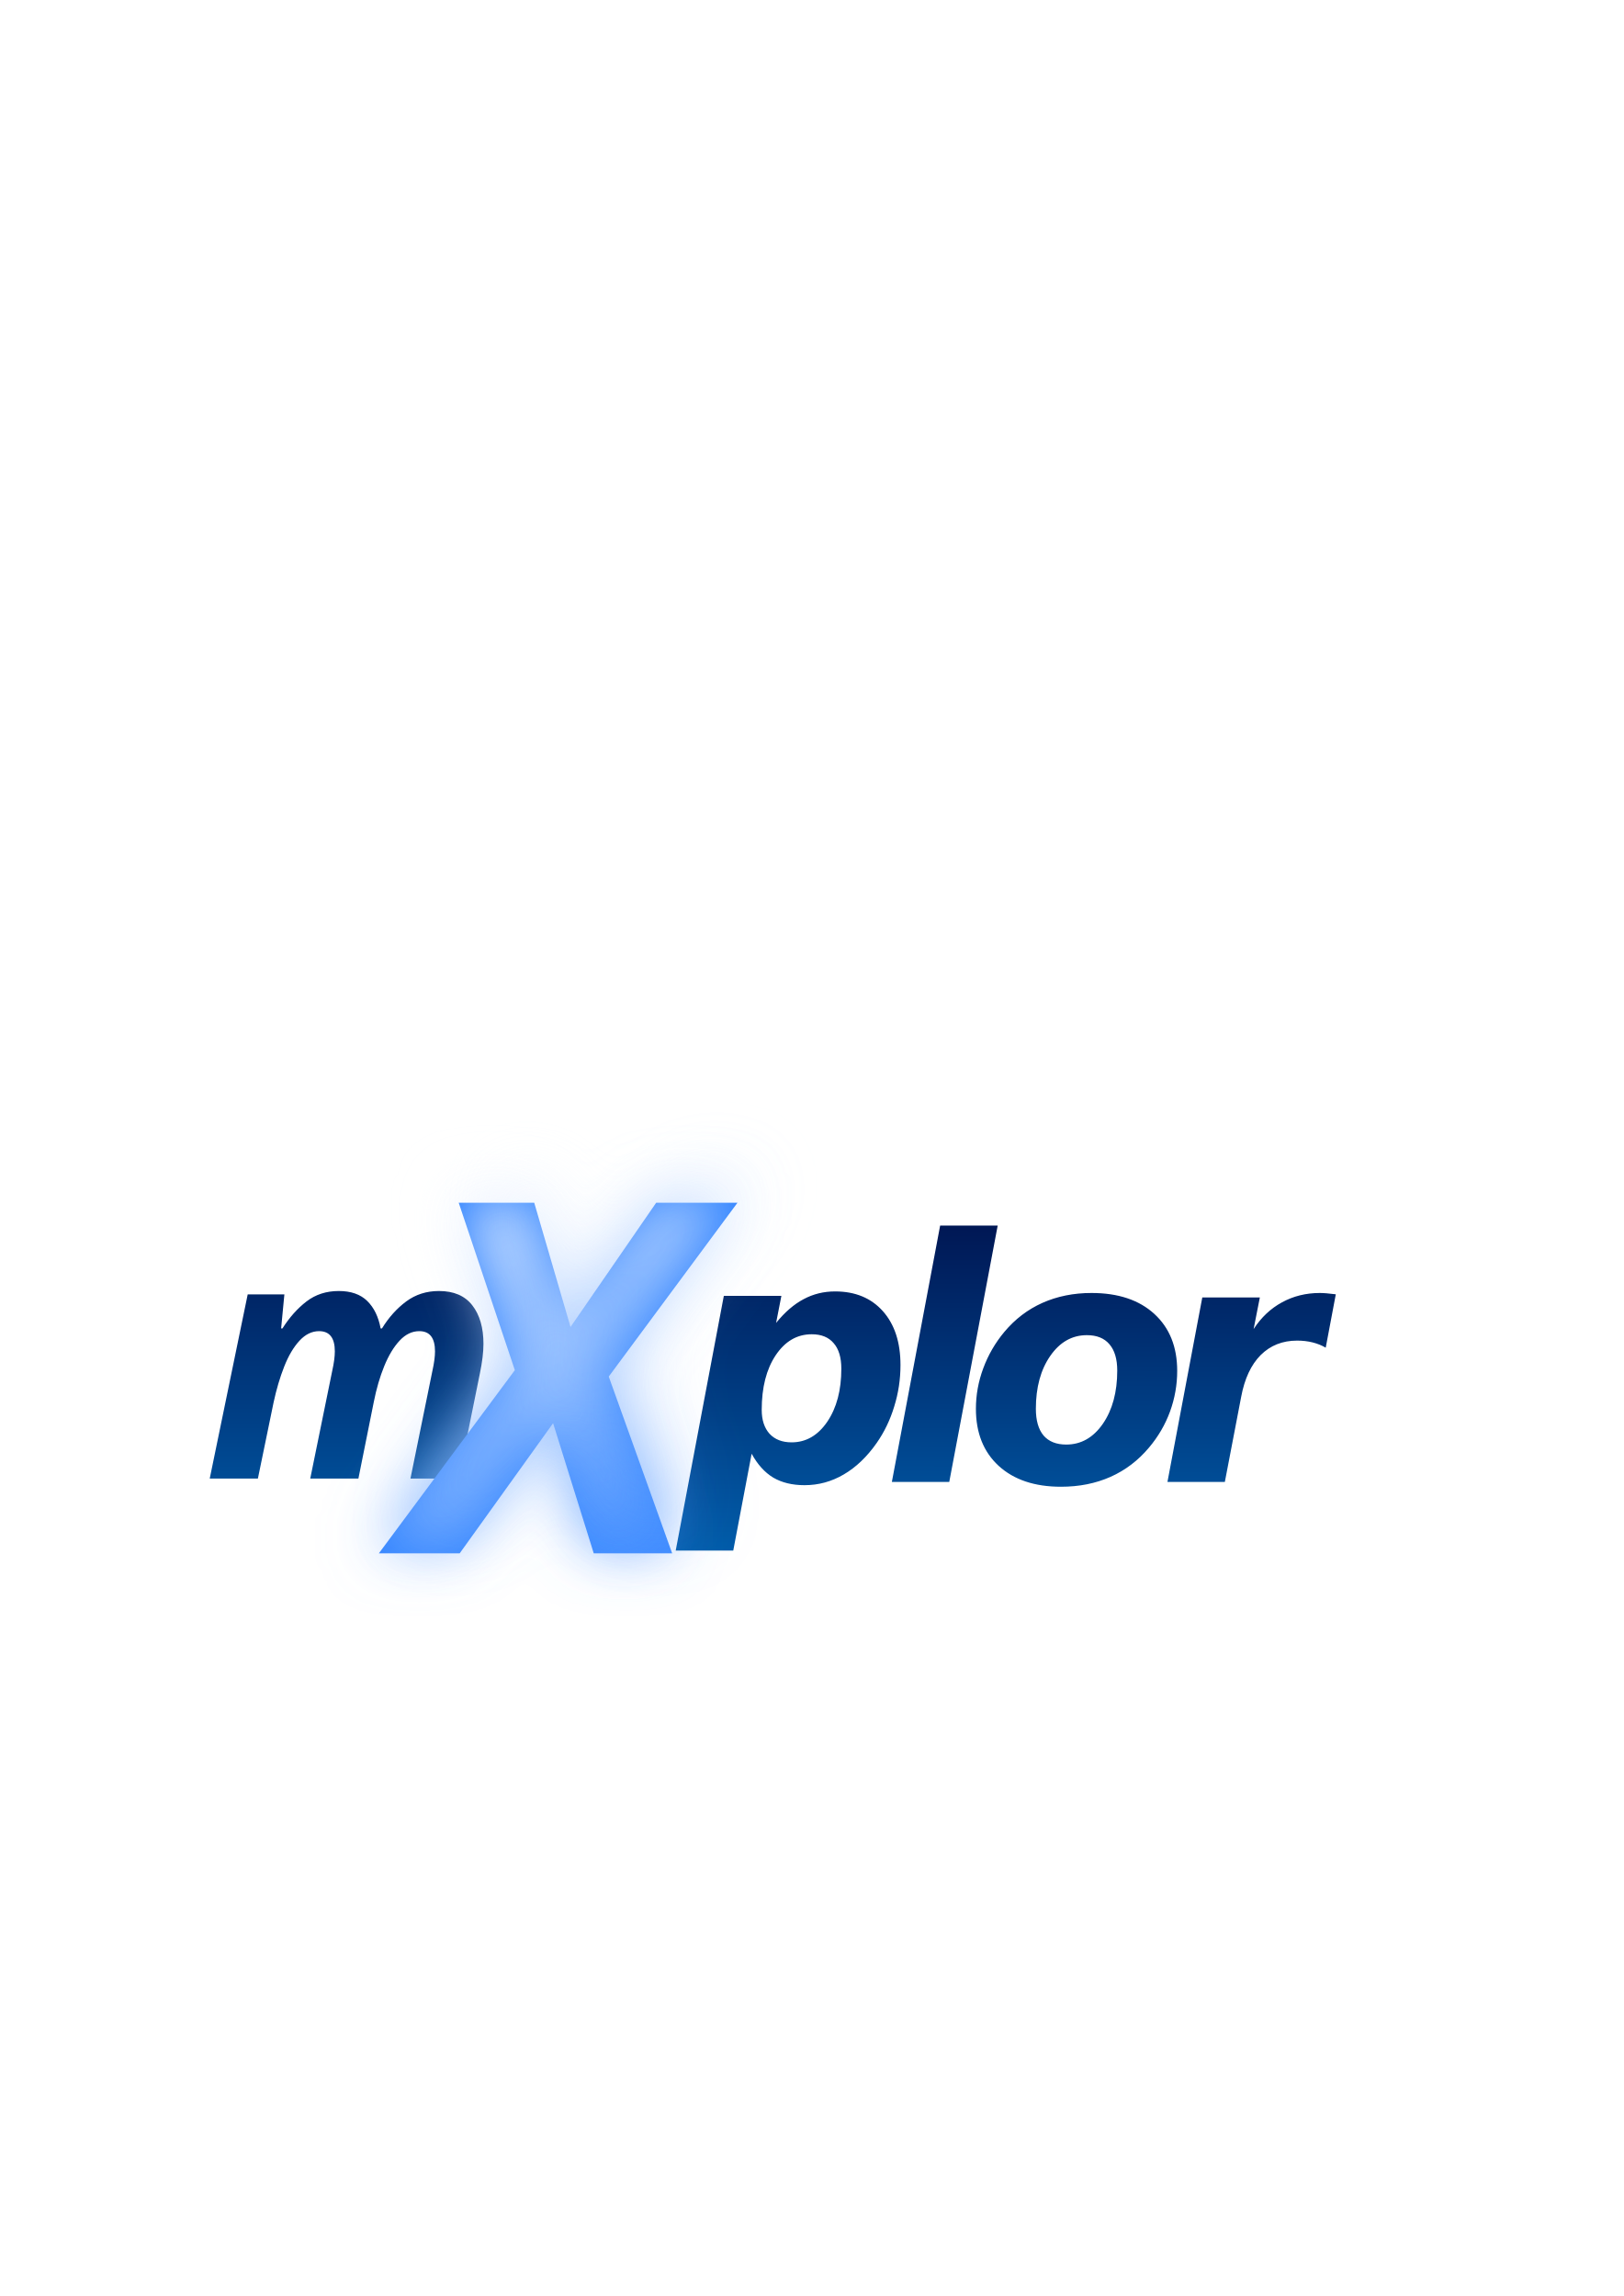
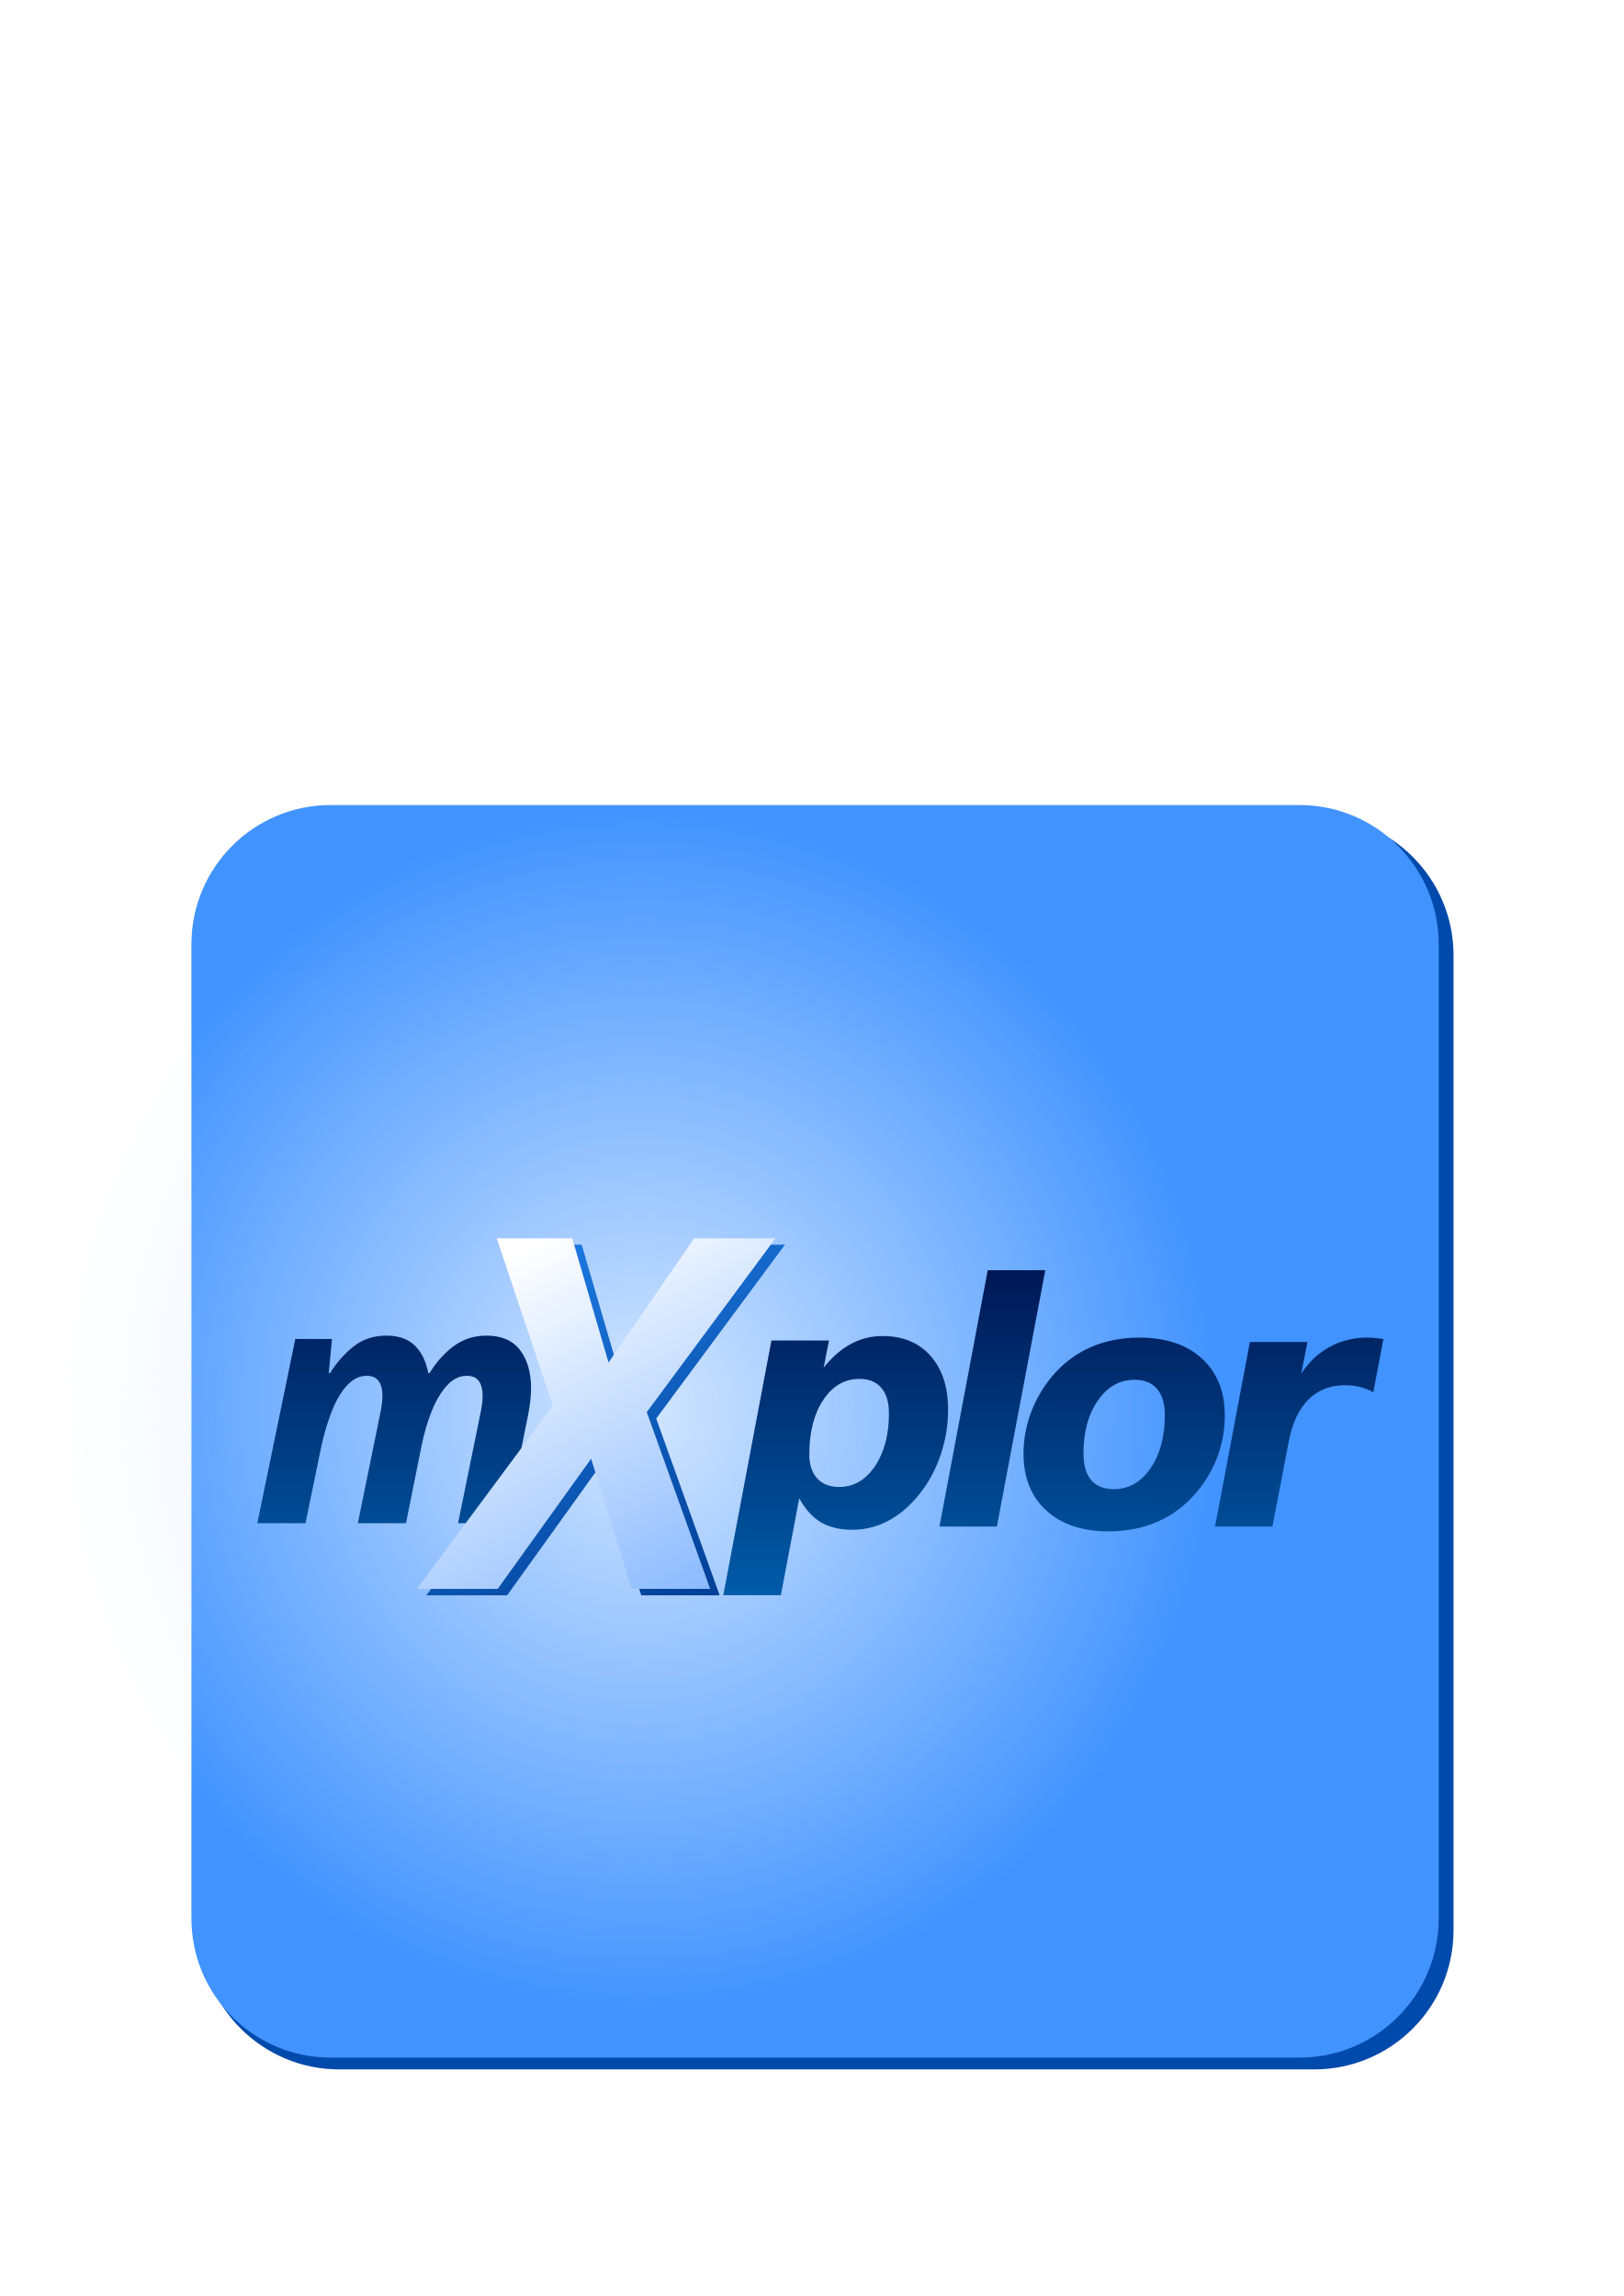
<svg xmlns="http://www.w3.org/2000/svg" xmlns:xlink="http://www.w3.org/1999/xlink" width="744.094" height="1052.362" id="svg2">
  <defs id="defs4">
+     <linearGradient id="linearGradient3231">
+       <stop style="stop-color:#1d79e0;stop-opacity:1;" offset="0" id="stop3233" />
+       <stop style="stop-color:#003d93;stop-opacity:1;" offset="1" id="stop3235" />
+     </linearGradient>
+     <linearGradient id="linearGradient3183">
+       <stop style="stop-color:#d3e6ff;stop-opacity:1;" offset="0" id="stop3185" />
+       <stop style="stop-color:#d3e6ff;stop-opacity:0;" offset="1" id="stop3187" />
+     </linearGradient>
    <linearGradient id="linearGradient3925">
-       <stop id="stop3927" offset="0" style="stop-color:#1271ff;stop-opacity:1;" />
-       <stop id="stop3929" offset="1" style="stop-color:#418dff;stop-opacity:1;" />
+       <stop id="stop3927" offset="0" style="stop-color:#ffffff;stop-opacity:1;" />
+       <stop id="stop3929" offset="1" style="stop-color:#86b7ff;stop-opacity:1;" />
    </linearGradient>
    <linearGradient id="linearGradient3251">
      <stop style="stop-color:#c6ffff;stop-opacity:1;" offset="0" id="stop3253" />
      <stop style="stop-color:#ffffff;stop-opacity:1;" offset="1" id="stop3255" />
    </linearGradient>
    <linearGradient id="linearGradient3241">
      <stop style="stop-color:#f0f6ff;stop-opacity:1;" offset="0" id="stop3243" />
      <stop style="stop-color:#418dff;stop-opacity:1;" offset="1" id="stop3245" />
    </linearGradient>
    <linearGradient id="linearGradient3155">
      <stop style="stop-color:#001754;stop-opacity:1;" offset="0" id="stop3157" />
      <stop style="stop-color:#005ba8;stop-opacity:1;" offset="1" id="stop3159" />
    </linearGradient>
    <linearGradient xlink:href="#linearGradient3155" id="linearGradient3161" x1="223.374" y1="316.761" x2="223.374" y2="580.573" gradientUnits="userSpaceOnUse" gradientTransform="matrix(0.5588235,0,0,0.5588236,47.29537,375.6055)" />
    <linearGradient xlink:href="#linearGradient3155" id="linearGradient3163" x1="743.056" y1="316.761" x2="741.549" y2="580.573" gradientUnits="userSpaceOnUse" gradientTransform="matrix(0.5588235,0,0,0.5588236,47.29537,375.6055)" />
-     <linearGradient xlink:href="#linearGradient3925" id="linearGradient3247" x1="347.317" y1="295.86" x2="499.202" y2="587.341" gradientUnits="userSpaceOnUse" gradientTransform="matrix(0.5588235,0,0,0.5588235,46.92972,378.5319)" />
+     <linearGradient xlink:href="#linearGradient3925" id="linearGradient3247" x1="347.317" y1="295.86" x2="499.202" y2="587.341" gradientUnits="userSpaceOnUse" gradientTransform="matrix(0.5588235,0,0,0.5588235,42.50567,374.4141)" />
    <linearGradient xlink:href="#linearGradient3241" id="linearGradient3303" gradientUnits="userSpaceOnUse" gradientTransform="matrix(0.5588235,0,0,0.5588235,50.56112,380.952)" x1="347.317" y1="295.86" x2="499.202" y2="587.341" />
    <filter x="-0.169" width="1.338" y="-0.2" height="1.401" id="filter3585">
      <feGaussianBlur stdDeviation="13.591" id="feGaussianBlur3587" />
    </filter>
    <linearGradient xlink:href="#linearGradient3241" id="linearGradient3593" gradientUnits="userSpaceOnUse" gradientTransform="matrix(0.5588235,0,0,0.5588235,50.56112,380.952)" x1="347.317" y1="295.86" x2="499.202" y2="587.341" />
    <filter x="-0.202" width="1.403" y="-0.239" height="1.478" id="filter3743">
      <feGaussianBlur stdDeviation="16.205" id="feGaussianBlur3745" />
    </filter>
-     <filter x="-0.369" width="1.737" y="-0.956" height="2.912" id="filter3901">
-       <feGaussianBlur stdDeviation="91.753" id="feGaussianBlur3903" />
-     </filter>
    <linearGradient xlink:href="#linearGradient3155" id="linearGradient3932" gradientUnits="userSpaceOnUse" gradientTransform="matrix(0.55044,0,0,0.5673347,45.15728,381.3261)" x1="743.056" y1="316.761" x2="741.549" y2="580.573" />
+     <radialGradient xlink:href="#linearGradient3183" id="radialGradient3189" cx="355.714" cy="643.791" fx="355.714" fy="643.791" r="270" gradientUnits="userSpaceOnUse" gradientTransform="translate(-3.515304,12.61234)" />
+     <linearGradient xlink:href="#linearGradient3231" id="linearGradient3229" gradientUnits="userSpaceOnUse" gradientTransform="matrix(0.5588235,0,0,0.5588235,46.87247,377.3172)" x1="347.317" y1="295.86" x2="499.202" y2="587.341" />
+     <radialGradient xlink:href="#linearGradient3183" id="radialGradient3239" gradientUnits="userSpaceOnUse" cx="355.714" cy="643.791" fx="355.714" fy="643.791" r="270" gradientTransform="translate(-185.0415,306.6419)" />
+     <linearGradient xlink:href="#linearGradient3155" id="linearGradient3253" gradientUnits="userSpaceOnUse" gradientTransform="matrix(0.5588235,0,0,0.5588236,47.29537,375.6055)" x1="223.374" y1="316.761" x2="223.374" y2="580.573" />
+     <linearGradient xlink:href="#linearGradient3155" id="linearGradient3255" gradientUnits="userSpaceOnUse" gradientTransform="matrix(0.55044,0,0,0.5673347,45.15728,381.3261)" x1="743.056" y1="316.761" x2="741.549" y2="580.573" />
+     <linearGradient xlink:href="#linearGradient3231" id="linearGradient3257" gradientUnits="userSpaceOnUse" gradientTransform="matrix(0.5588235,0,0,0.5588235,46.87247,377.3172)" x1="347.317" y1="295.86" x2="499.202" y2="587.341" />
+     <linearGradient xlink:href="#linearGradient3925" id="linearGradient3259" gradientUnits="userSpaceOnUse" gradientTransform="matrix(0.5588235,0,0,0.5588235,42.50567,374.4141)" x1="347.317" y1="295.86" x2="499.202" y2="587.341" />
+     <radialGradient xlink:href="#linearGradient3183" id="radialGradient3266" gradientUnits="userSpaceOnUse" gradientTransform="translate(-3.515304,12.61234)" cx="355.714" cy="643.791" fx="355.714" fy="643.791" r="270" />
+     <radialGradient xlink:href="#linearGradient3183" id="radialGradient3269" gradientUnits="userSpaceOnUse" gradientTransform="matrix(0.9891909,0,0,1.027062,-58.48689,-14.97851)" cx="355.714" cy="643.791" fx="355.714" fy="643.791" r="270" />
+     <radialGradient xlink:href="#linearGradient3183" id="radialGradient3275" gradientUnits="userSpaceOnUse" gradientTransform="matrix(1.044736,0,0,1.044736,96.00783,70.28659)" cx="355.714" cy="643.791" fx="355.714" fy="643.791" r="270" />
  </defs>
  <g id="layer1">
-     <text xml:space="preserve" style="font-size:152.334px;font-style:normal;font-weight:bold;fill:url(#linearGradient3161);fill-opacity:1;stroke:none;stroke-width:1px;stroke-linecap:butt;stroke-linejoin:miter;stroke-opacity:1;font-family:Gujarati MT" x="94.84" y="667.541" id="text2160" transform="scale(0.984998,1.01523)">
-       <tspan id="tspan2162" x="94.84" y="667.541" style="font-style:italic;font-weight:bold;fill:url(#linearGradient3161);fill-opacity:1;font-family:Gujarati MT">m</tspan>
-     </text>
-     <path style="font-size:152.334px;font-style:normal;font-weight:bold;fill:url(#linearGradient3932);fill-opacity:1;stroke:none;stroke-width:1px;stroke-linecap:butt;stroke-linejoin:miter;stroke-opacity:1;font-family:Gujarati MT" d="M 344.455,666.303 L 336.03,710.705 L 309.654,710.705 L 331.707,593.96 L 358.083,593.96 L 355.665,606.344 C 359.67,601.411 363.871,597.786 368.267,595.47 C 372.662,593.104 377.474,591.921 382.7,591.921 C 391.931,591.921 399.234,594.942 404.606,600.983 C 409.979,607.024 412.666,615.255 412.666,625.676 C 412.666,632.17 411.713,638.488 409.808,644.63 C 407.952,650.772 405.266,656.36 401.749,661.394 C 397.304,667.738 392.273,672.545 386.656,675.818 C 381.088,679.09 375.105,680.726 368.706,680.726 C 363.089,680.726 358.302,679.568 354.346,677.252 C 350.439,674.886 347.142,671.236 344.455,666.303 M 372.003,611.555 C 365.263,611.555 359.743,614.777 355.445,621.221 C 351.196,627.614 349.071,635.946 349.071,646.216 C 349.071,650.848 350.268,654.497 352.661,657.166 C 355.103,659.783 358.473,661.092 362.772,661.092 C 369.366,661.092 374.812,657.946 379.11,651.653 C 383.408,645.31 385.557,637.205 385.557,627.337 C 385.557,622.202 384.385,618.301 382.041,615.633 C 379.745,612.914 376.399,611.555 372.003,611.555 M 430.837,561.75 L 457.212,561.75 L 435.013,679.25 L 408.71,679.25 L 430.837,561.75 M 498.078,611.967 C 491.288,611.967 485.696,615.139 481.3,621.482 C 476.904,627.825 474.706,635.905 474.706,645.722 C 474.706,651.058 475.878,655.136 478.222,657.955 C 480.616,660.724 484.084,662.109 488.626,662.109 C 495.415,662.109 501.008,658.937 505.404,652.594 C 509.8,646.2 511.998,638.07 511.998,628.203 C 511.998,622.917 510.801,618.889 508.408,616.12 C 506.063,613.351 502.62,611.967 498.078,611.967 M 500.202,592.635 C 512.413,592.635 522.011,595.832 528.996,602.226 C 535.98,608.619 539.473,617.329 539.473,628.354 C 539.473,634.747 538.374,640.965 536.176,647.006 C 533.978,652.997 530.778,658.484 526.578,663.468 C 521.596,669.408 515.71,673.889 508.921,676.909 C 502.131,679.93 494.561,681.44 486.208,681.44 C 474.144,681.44 464.619,678.244 457.635,671.85 C 450.699,665.456 447.231,656.747 447.231,645.722 C 447.231,639.379 448.354,633.187 450.601,627.145 C 452.848,621.054 456.072,615.491 460.272,610.457 C 465.157,604.617 470.969,600.187 477.71,597.166 C 484.499,594.146 491.996,592.635 500.202,592.635 M 607.538,617.706 C 605.73,616.649 603.728,615.843 601.53,615.29 C 599.332,614.736 596.963,614.459 594.423,614.459 C 587.732,614.459 582.163,616.674 577.719,621.104 C 573.323,625.534 570.343,631.928 568.78,640.285 L 561.307,679.25 L 535.005,679.25 L 550.977,594.674 L 577.352,594.674 L 574.495,609.173 C 577.963,603.837 582.285,599.759 587.463,596.94 C 592.689,594.07 598.477,592.635 604.827,592.635 C 605.755,592.635 606.805,592.686 607.977,592.786 C 609.15,592.887 610.542,593.038 612.154,593.239 L 607.538,617.706" id="text2180" />
-     <text xml:space="preserve" style="font-size:223.437px;font-style:normal;font-weight:normal;fill:url(#linearGradient3247);fill-opacity:1.0;stroke:none;stroke-width:1px;stroke-linecap:butt;stroke-linejoin:miter;stroke-opacity:1;font-family:Gujarati MT" x="187.636" y="706.752" id="text2164" transform="scale(0.9926726,1.007381)">
-       <tspan id="tspan2166" x="187.636" y="706.752" style="font-style:italic;font-weight:bold;fill:url(#linearGradient3247);fill-opacity:1.0">X</tspan>
-     </text>
-     <text xml:space="preserve" style="font-size:223.437px;font-style:normal;font-weight:normal;opacity:0.847;fill:url(#linearGradient3303);fill-opacity:1;stroke:none;stroke-width:1px;stroke-linecap:butt;stroke-linejoin:miter;stroke-opacity:1;filter:url(#filter3585);font-family:Gujarati MT" x="191.267" y="709.172" id="text3299" transform="matrix(0.9926726,0,0,1.007381,-5.714286,-5.714289)">
-       <tspan id="tspan3301" x="191.267" y="709.172" style="font-style:italic;font-weight:bold;fill:url(#linearGradient3303);fill-opacity:1">X</tspan>
-     </text>
-     <text xml:space="preserve" style="font-size:223.437px;font-style:normal;font-weight:normal;opacity:0.224;fill:url(#linearGradient3593);fill-opacity:1;stroke:none;stroke-width:1px;stroke-linecap:butt;stroke-linejoin:miter;stroke-opacity:1;filter:url(#filter3743);font-family:Gujarati MT" x="191.267" y="709.172" id="text3589" transform="matrix(0.9926726,0,0,1.007381,8.571437,-15.71432)">
-       <tspan id="tspan3591" x="191.267" y="709.172" style="font-style:italic;font-weight:bold;fill:url(#linearGradient3593);fill-opacity:1">X</tspan>
-     </text>
+     <rect style="fill:#004aab;fill-opacity:1;stroke:none;stroke-width:5.7;stroke-miterlimit:4;stroke-dasharray:none;stroke-opacity:1" id="rect3241" width="574.475" height="574.475" x="91.638" y="374.03" ry="63.831" />
+     <rect style="fill:#4193ff;fill-opacity:1;stroke:none;stroke-width:5.7;stroke-miterlimit:4;stroke-dasharray:none;stroke-opacity:1" id="rect3181" width="571.588" height="574.113" x="87.726" y="368.989" ry="63.79" />
+     <rect style="fill:url(#radialGradient3269);fill-opacity:1;stroke:none;stroke-width:5.7;stroke-miterlimit:4;stroke-dasharray:none;stroke-opacity:1" id="rect3171" width="534.163" height="554.614" x="26.301" y="368.928" ry="61.624" />
+     <g id="g3244" transform="translate(21.81389,20.45052)">
+       <text transform="scale(0.984998,1.01523)" id="text2160" y="667.541" x="94.84" style="font-size:152.334px;font-style:normal;font-weight:bold;fill:url(#linearGradient3253);fill-opacity:1;stroke:none;stroke-width:1px;stroke-linecap:butt;stroke-linejoin:miter;stroke-opacity:1;font-family:Gujarati MT" xml:space="preserve">
+         <tspan style="font-style:italic;font-weight:bold;fill:url(#linearGradient3253);fill-opacity:1;font-family:Gujarati MT" y="667.541" x="94.84" id="tspan2162">m</tspan>
+       </text>
+       <path id="text2180" d="M 344.455,666.303 L 336.03,710.705 L 309.654,710.705 L 331.707,593.96 L 358.083,593.96 L 355.665,606.344 C 359.67,601.411 363.871,597.786 368.267,595.47 C 372.662,593.104 377.474,591.921 382.7,591.921 C 391.931,591.921 399.234,594.942 404.606,600.983 C 409.979,607.024 412.666,615.255 412.666,625.676 C 412.666,632.17 411.713,638.488 409.808,644.63 C 407.952,650.772 405.266,656.36 401.749,661.394 C 397.304,667.738 392.273,672.545 386.656,675.818 C 381.088,679.09 375.105,680.726 368.706,680.726 C 363.089,680.726 358.302,679.568 354.346,677.252 C 350.439,674.886 347.142,671.236 344.455,666.303 M 372.003,611.555 C 365.263,611.555 359.743,614.777 355.445,621.221 C 351.196,627.614 349.071,635.946 349.071,646.216 C 349.071,650.848 350.268,654.497 352.661,657.166 C 355.103,659.783 358.473,661.092 362.772,661.092 C 369.366,661.092 374.812,657.946 379.11,651.653 C 383.408,645.31 385.557,637.205 385.557,627.337 C 385.557,622.202 384.385,618.301 382.041,615.633 C 379.745,612.914 376.399,611.555 372.003,611.555 M 430.837,561.75 L 457.212,561.75 L 435.013,679.25 L 408.71,679.25 L 430.837,561.75 M 498.078,611.967 C 491.288,611.967 485.696,615.139 481.3,621.482 C 476.904,627.825 474.706,635.905 474.706,645.722 C 474.706,651.058 475.878,655.136 478.222,657.955 C 480.616,660.724 484.084,662.109 488.626,662.109 C 495.415,662.109 501.008,658.937 505.404,652.594 C 509.8,646.2 511.998,638.07 511.998,628.203 C 511.998,622.917 510.801,618.889 508.408,616.12 C 506.063,613.351 502.62,611.967 498.078,611.967 M 500.202,592.635 C 512.413,592.635 522.011,595.832 528.996,602.226 C 535.98,608.619 539.473,617.329 539.473,628.354 C 539.473,634.747 538.374,640.965 536.176,647.006 C 533.978,652.997 530.778,658.484 526.578,663.468 C 521.596,669.408 515.71,673.889 508.921,676.909 C 502.131,679.93 494.561,681.44 486.208,681.44 C 474.144,681.44 464.619,678.244 457.635,671.85 C 450.699,665.456 447.231,656.747 447.231,645.722 C 447.231,639.379 448.354,633.187 450.601,627.145 C 452.848,621.054 456.072,615.491 460.272,610.457 C 465.157,604.617 470.969,600.187 477.71,597.166 C 484.499,594.146 491.996,592.635 500.202,592.635 M 607.538,617.706 C 605.73,616.649 603.728,615.843 601.53,615.29 C 599.332,614.736 596.963,614.459 594.423,614.459 C 587.732,614.459 582.163,616.674 577.719,621.104 C 573.323,625.534 570.343,631.928 568.78,640.285 L 561.307,679.25 L 535.005,679.25 L 550.977,594.674 L 577.352,594.674 L 574.495,609.173 C 577.963,603.837 582.285,599.759 587.463,596.94 C 592.689,594.07 598.477,592.635 604.827,592.635 C 605.755,592.635 606.805,592.686 607.977,592.786 C 609.15,592.887 610.542,593.038 612.154,593.239 L 607.538,617.706" style="font-size:152.334px;font-style:normal;font-weight:bold;fill:url(#linearGradient3255);fill-opacity:1;stroke:none;stroke-width:1px;stroke-linecap:butt;stroke-linejoin:miter;stroke-opacity:1;font-family:Gujarati MT" />
+       <text transform="scale(0.9926726,1.007381)" id="text3225" y="705.537" x="187.578" style="font-size:223.437px;font-style:normal;font-weight:normal;fill:url(#linearGradient3257);fill-opacity:1;stroke:none;stroke-width:1px;stroke-linecap:butt;stroke-linejoin:miter;stroke-opacity:1;font-family:Gujarati MT" xml:space="preserve">
+         <tspan style="font-style:italic;font-weight:bold;fill:url(#linearGradient3257);fill-opacity:1" y="705.537" x="187.578" id="tspan3227">X</tspan>
+       </text>
+       <text transform="scale(0.9926726,1.007381)" id="text2164" y="702.634" x="183.211" style="font-size:223.437px;font-style:normal;font-weight:normal;fill:url(#linearGradient3259);fill-opacity:1;stroke:none;stroke-width:1px;stroke-linecap:butt;stroke-linejoin:miter;stroke-opacity:1;font-family:Gujarati MT" xml:space="preserve">
+         <tspan style="font-style:italic;font-weight:bold;fill:url(#linearGradient3259);fill-opacity:1" y="702.634" x="183.211" id="tspan2166">X</tspan>
+       </text>
+     </g>
  </g>
</svg>
